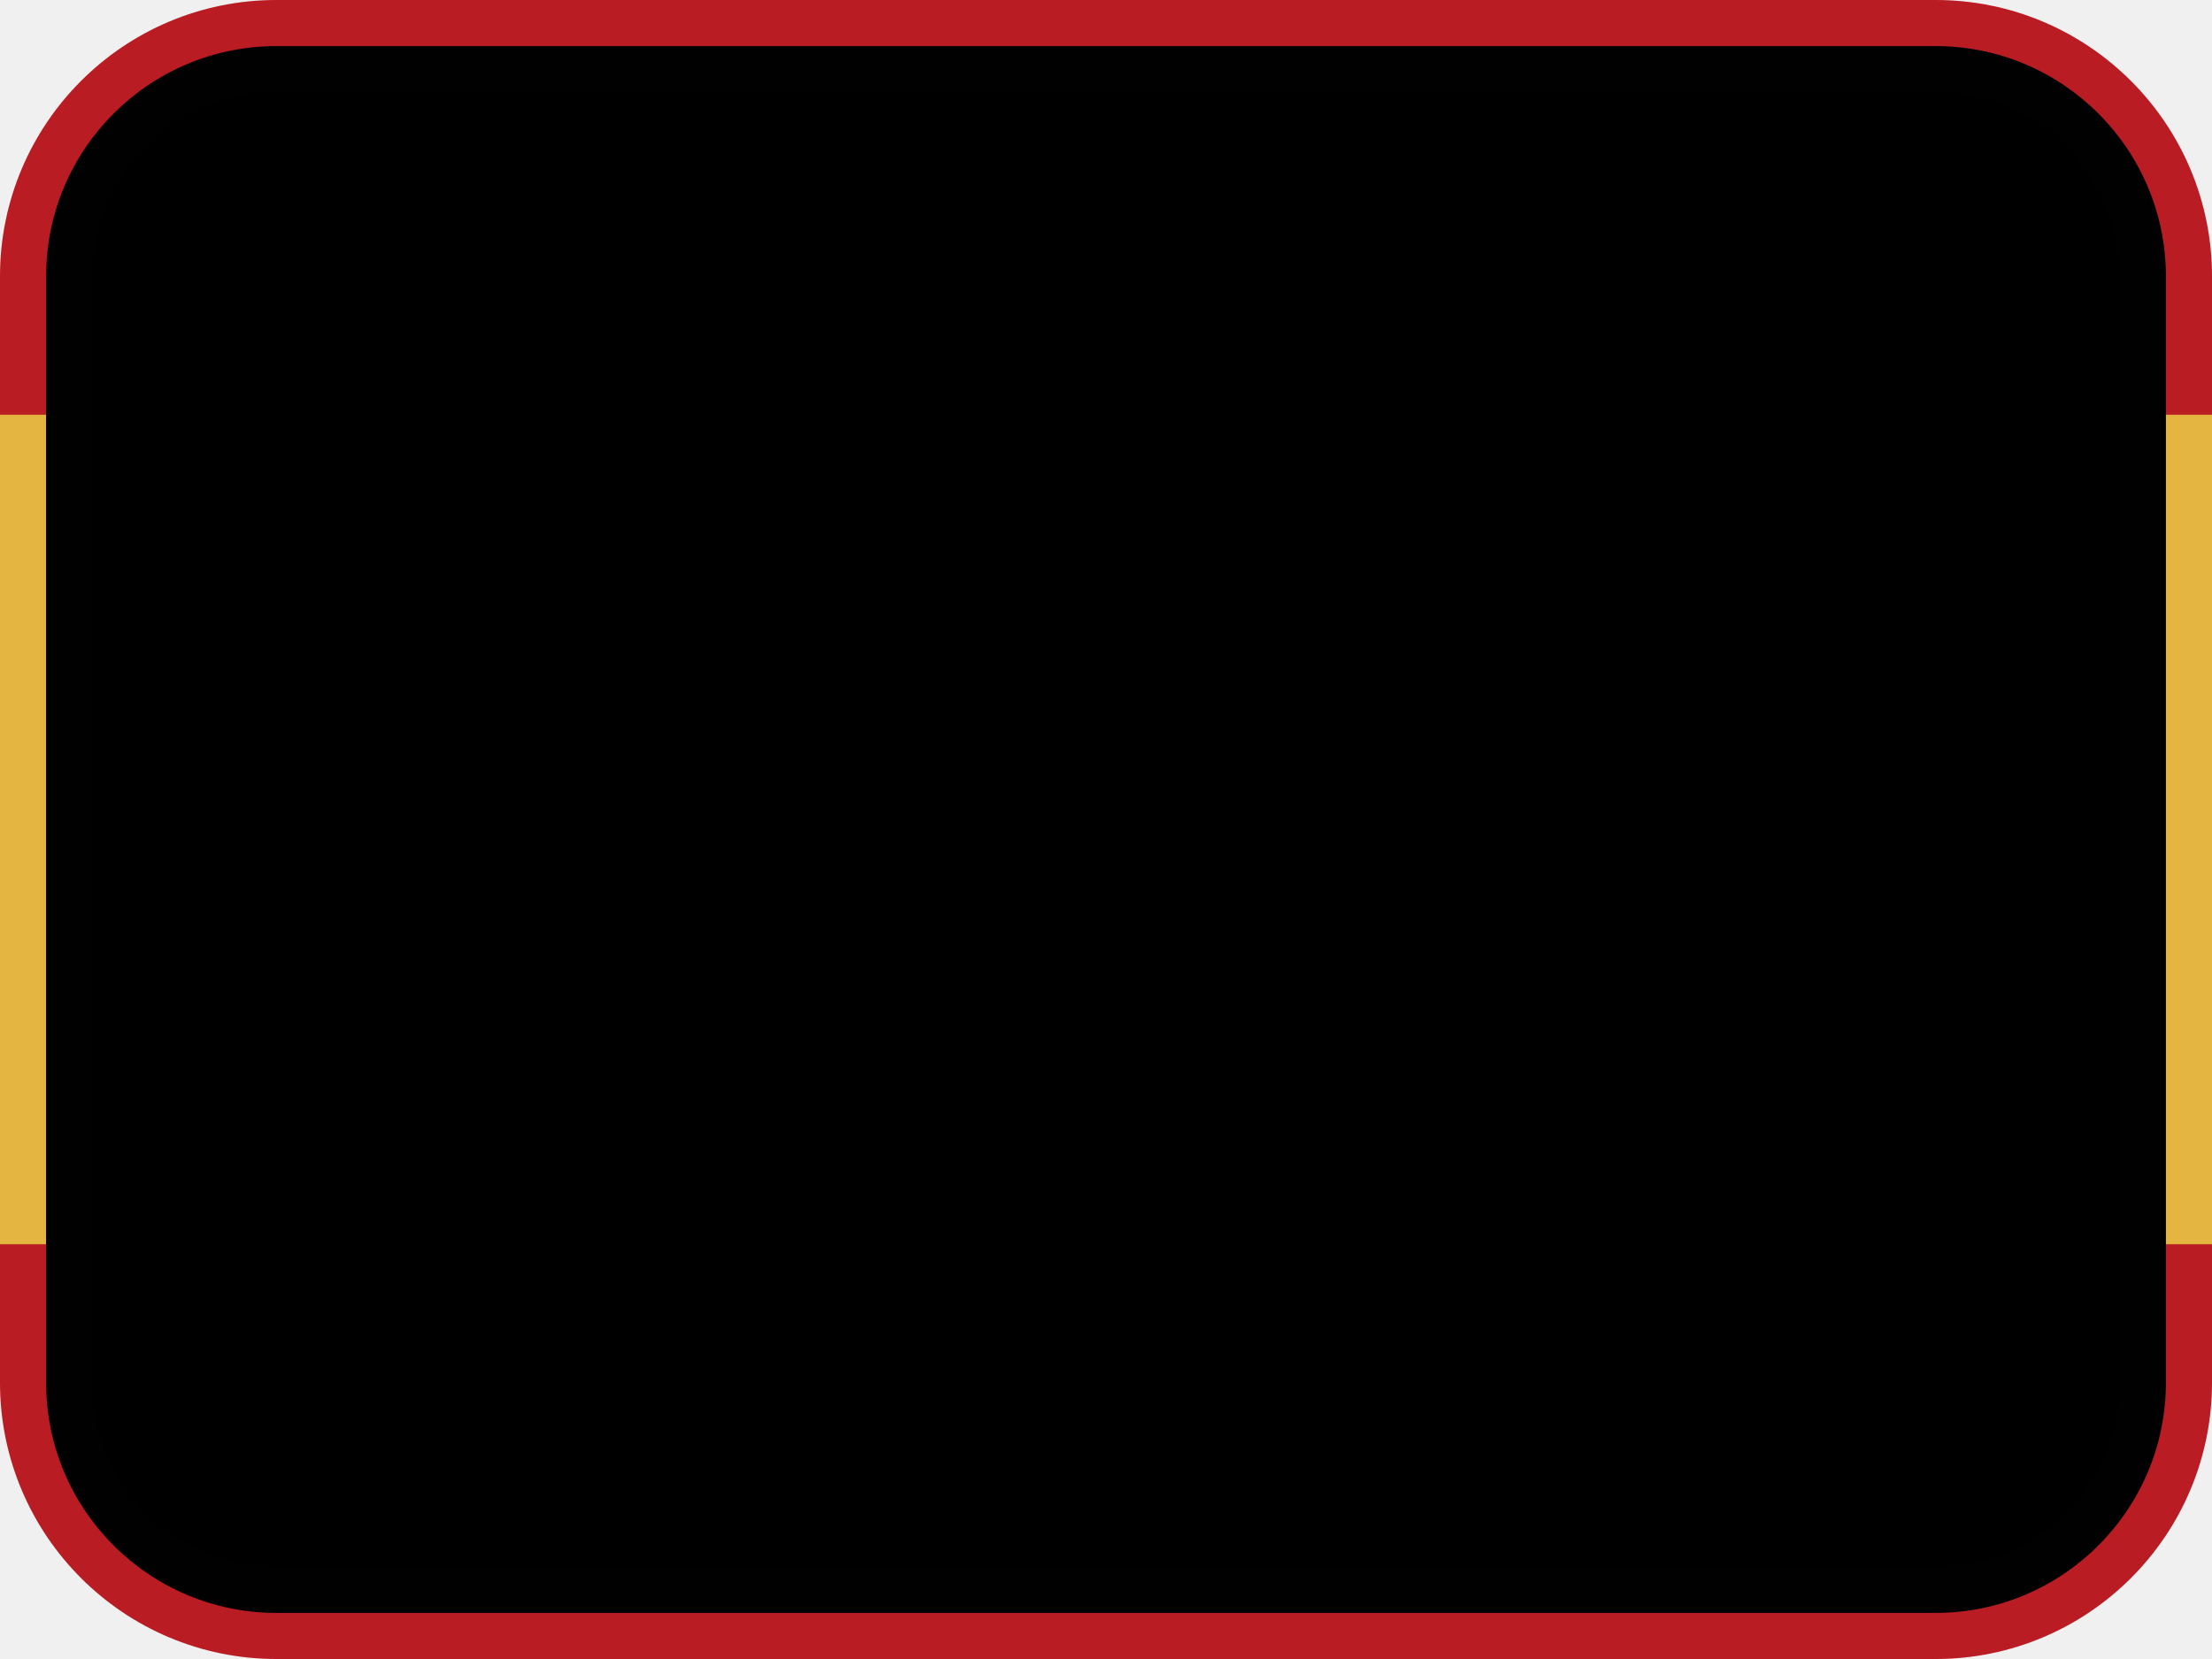
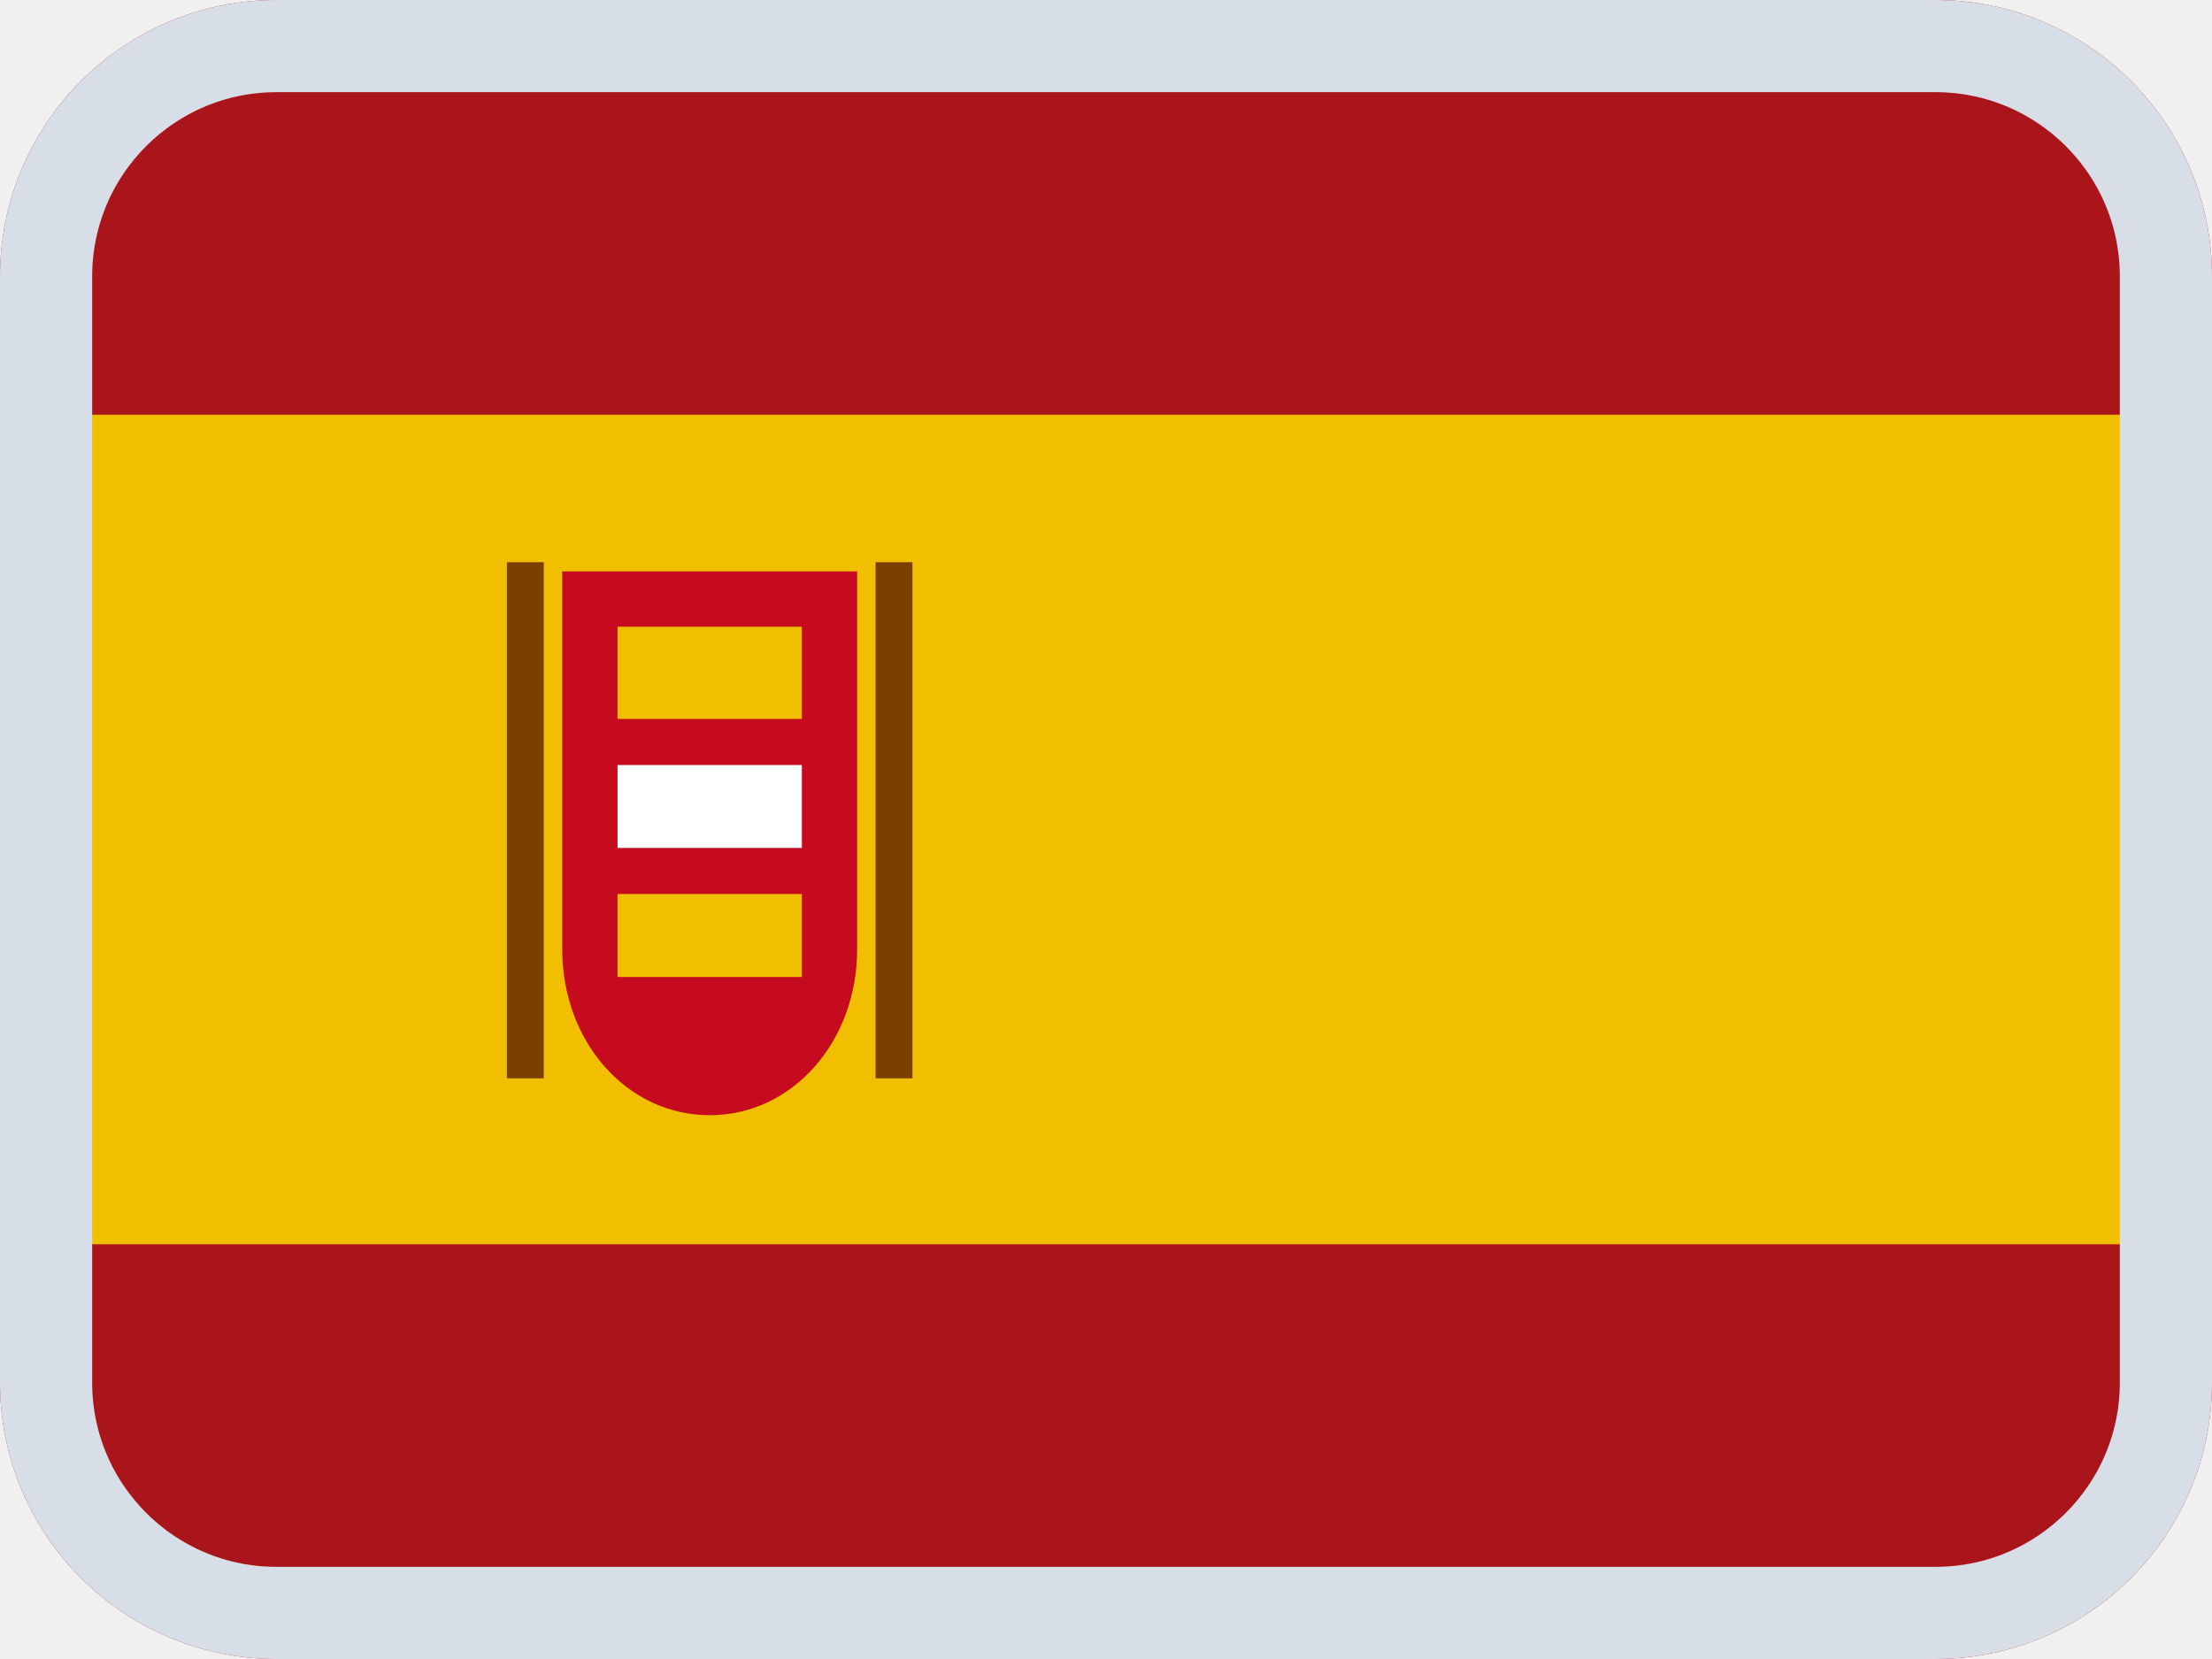
- <svg xmlns="http://www.w3.org/2000/svg" width="24" height="18" viewBox="0 0 24 18">
-   <rect width="24" height="18" rx="3" fill="#C81D25" />
-   <rect y="4.5" width="24" height="9" fill="#F6C445" />
-   <rect x="0.5" y="0.5" width="23" height="17" rx="2.5" stroke="rgba(17,17,17,0.08)" />
+ <svg xmlns="http://www.w3.org/2000/svg" width="24" height="18" viewBox="0 0 24 18" role="img" aria-label="España">
+   <defs>
+     <clipPath id="flag-es-clip">
+       <rect width="24" height="18" rx="3" />
+     </clipPath>
+   </defs>
+   <g clip-path="url(#flag-es-clip)">
+     <path fill="#AA151B" d="M0 0h24v18H0z" />
+     <path fill="#F1BF00" d="M0 4.5h24v9H0z" />
+     <path fill="#C60B1E" d="M6.1 6.2h3.2v4.1c0 1-.7 1.8-1.6 1.8S6.1 11.3 6.1 10.3V6.2z" />
+     <path fill="#F1BF00" d="M6.7 6.8h2v1h-2z" />
+     <path fill="#fff" d="M6.7 8.3h2v.9h-2z" />
+     <path fill="#F1BF00" d="M6.7 9.7h2v.9h-2z" />
+     <path fill="#7B3F00" d="M5.5 6.1h.4v5.6h-.4zm4 0h.4v5.6h-.4z" />
+   </g>
+   <rect x=".5" y=".5" width="23" height="17" rx="2.5" fill="none" stroke="#D8DEE8" />
</svg>
